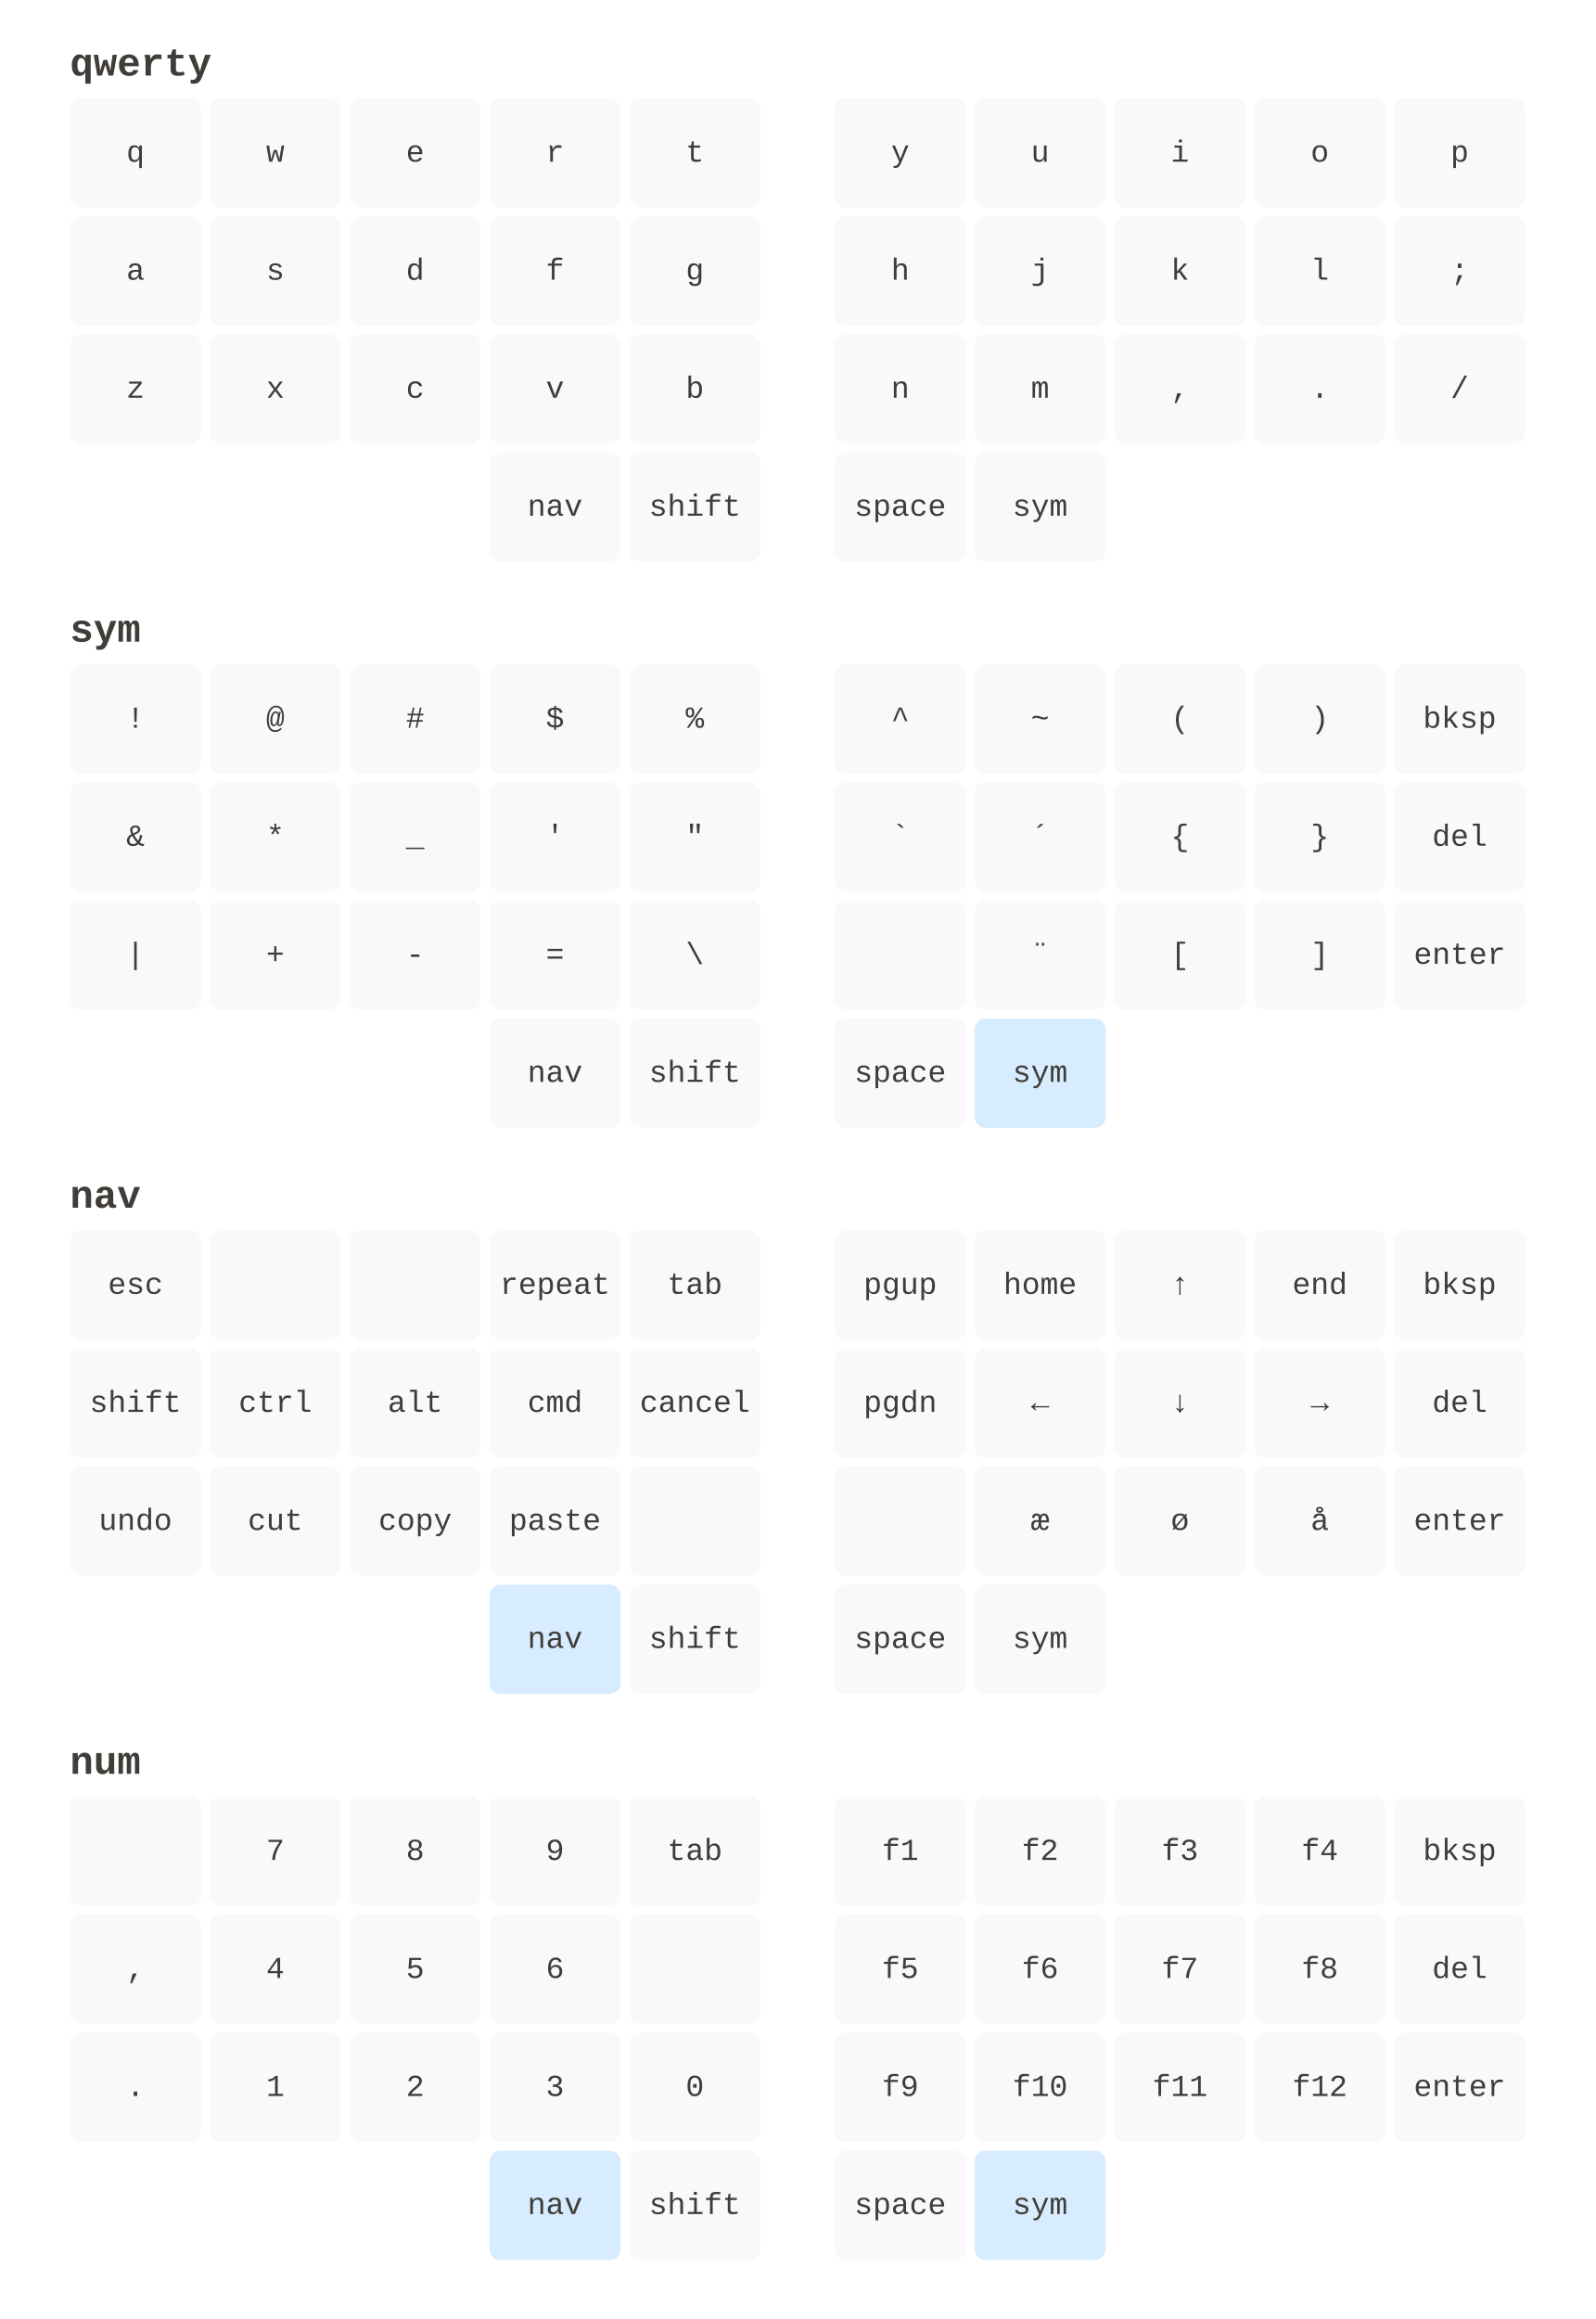
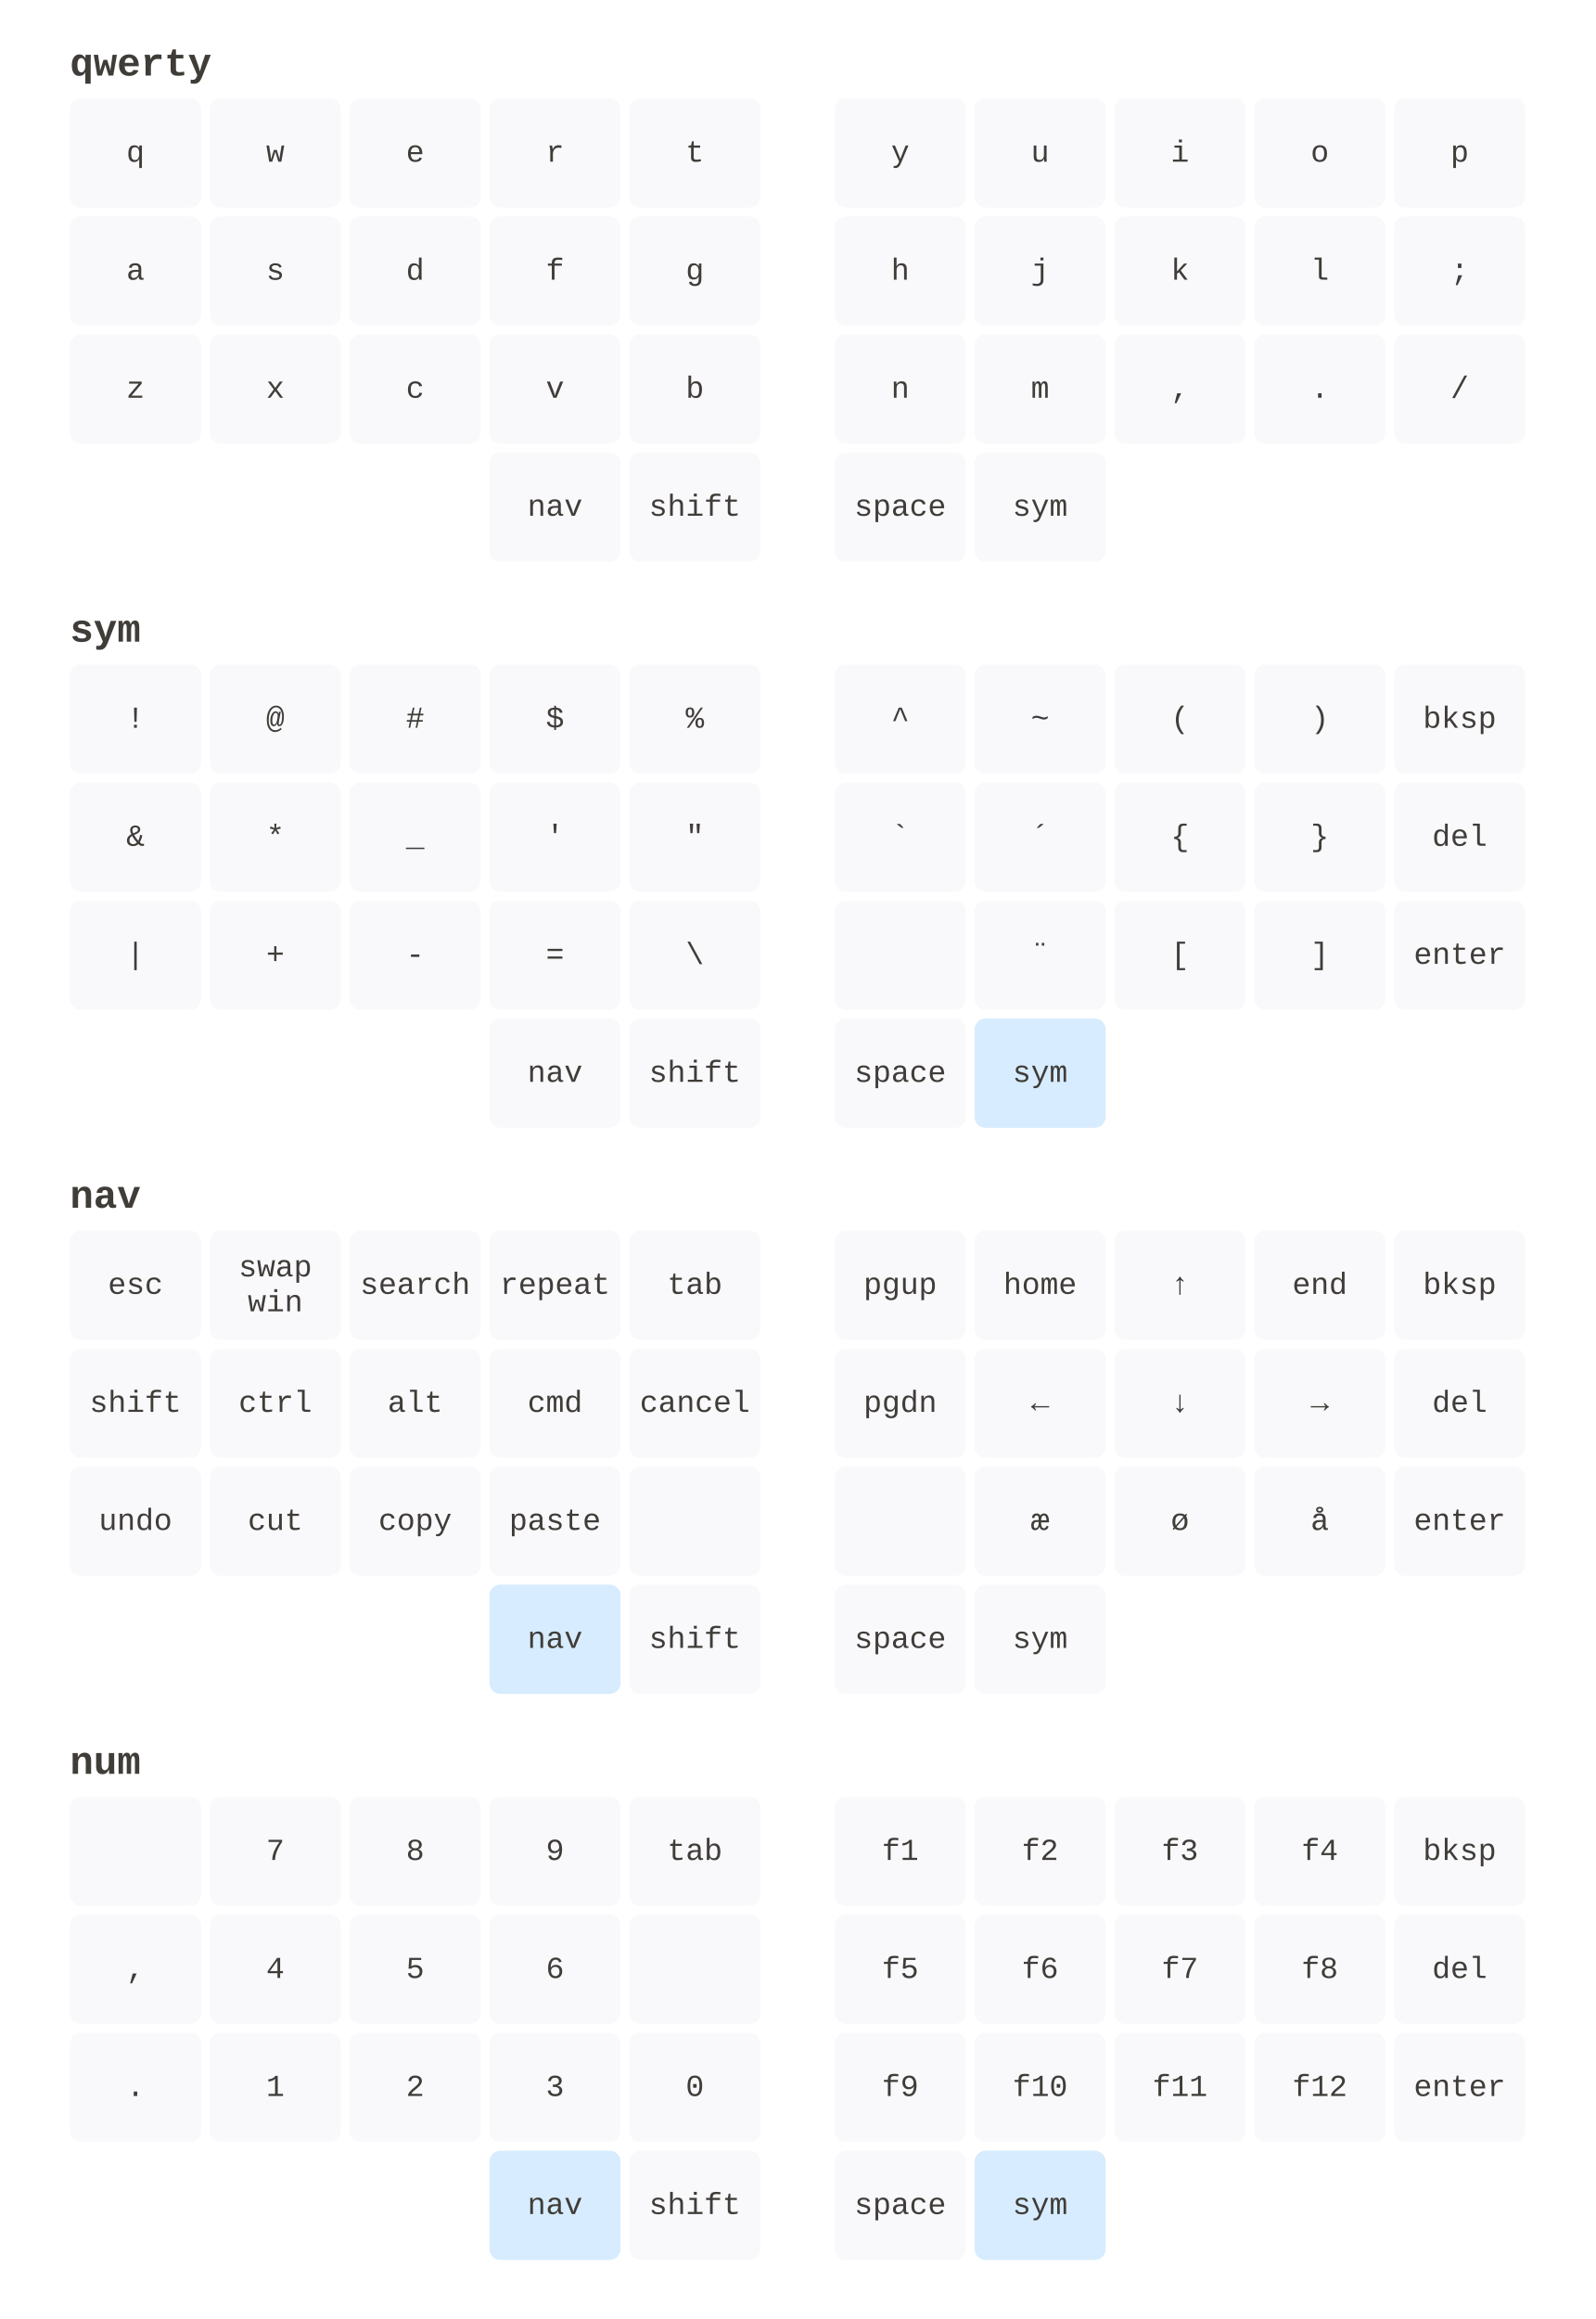
<svg xmlns="http://www.w3.org/2000/svg" width="730" height="1061" viewBox="0 0 730 1061">
  <style>
svg {
    font-family: SFMono-Regular,Consolas,Liberation Mono,Menlo,monospace;
    font-size: 14px;
    font-kerning: normal;
    text-rendering: optimizeLegibility;
}
rect {
    fill: #F9F9FC;
}
text {
    fill: #403d39;
    text-anchor: middle;
    dominant-baseline: middle;
}
.hold {
    fill: #D7ECFE;
}
.layer {
    fill: #403d39;
    text-anchor: start;
    dominant-baseline: hanging;
    font-weight: bold;
    font-size: 18px;
}
</style>
  <text x="32" y="25" class="layer">qwerty</text>
  <rect x="32" y="45" width="60" height="50" rx="5" ry="5" />
  <text x="62" y="70">q</text>
  <rect x="96" y="45" width="60" height="50" rx="5" ry="5" />
  <text x="126" y="70">w</text>
  <rect x="160" y="45" width="60" height="50" rx="5" ry="5" />
  <text x="190" y="70">e</text>
  <rect x="224" y="45" width="60" height="50" rx="5" ry="5" />
  <text x="254" y="70">r</text>
  <rect x="288" y="45" width="60" height="50" rx="5" ry="5" />
  <text x="318" y="70">t</text>
  <rect x="32" y="99" width="60" height="50" rx="5" ry="5" />
  <text x="62" y="124">a</text>
  <rect x="96" y="99" width="60" height="50" rx="5" ry="5" />
  <text x="126" y="124">s</text>
  <rect x="160" y="99" width="60" height="50" rx="5" ry="5" />
  <text x="190" y="124">d</text>
  <rect x="224" y="99" width="60" height="50" rx="5" ry="5" />
  <text x="254" y="124">f</text>
  <rect x="288" y="99" width="60" height="50" rx="5" ry="5" />
  <text x="318" y="124">g</text>
  <rect x="32" y="153" width="60" height="50" rx="5" ry="5" />
  <text x="62" y="178">z</text>
  <rect x="96" y="153" width="60" height="50" rx="5" ry="5" />
  <text x="126" y="178">x</text>
  <rect x="160" y="153" width="60" height="50" rx="5" ry="5" />
  <text x="190" y="178">c</text>
  <rect x="224" y="153" width="60" height="50" rx="5" ry="5" />
  <text x="254" y="178">v</text>
  <rect x="288" y="153" width="60" height="50" rx="5" ry="5" />
  <text x="318" y="178">b</text>
  <rect x="382" y="45" width="60" height="50" rx="5" ry="5" />
  <text x="412" y="70">y</text>
  <rect x="446" y="45" width="60" height="50" rx="5" ry="5" />
  <text x="476" y="70">u</text>
  <rect x="510" y="45" width="60" height="50" rx="5" ry="5" />
  <text x="540" y="70">i</text>
  <rect x="574" y="45" width="60" height="50" rx="5" ry="5" />
  <text x="604" y="70">o</text>
  <rect x="638" y="45" width="60" height="50" rx="5" ry="5" />
  <text x="668" y="70">p</text>
  <rect x="382" y="99" width="60" height="50" rx="5" ry="5" />
  <text x="412" y="124">h</text>
  <rect x="446" y="99" width="60" height="50" rx="5" ry="5" />
  <text x="476" y="124">j</text>
  <rect x="510" y="99" width="60" height="50" rx="5" ry="5" />
  <text x="540" y="124">k</text>
  <rect x="574" y="99" width="60" height="50" rx="5" ry="5" />
  <text x="604" y="124">l</text>
  <rect x="638" y="99" width="60" height="50" rx="5" ry="5" />
  <text x="668" y="124">;</text>
  <rect x="382" y="153" width="60" height="50" rx="5" ry="5" />
  <text x="412" y="178">n</text>
  <rect x="446" y="153" width="60" height="50" rx="5" ry="5" />
  <text x="476" y="178">m</text>
  <rect x="510" y="153" width="60" height="50" rx="5" ry="5" />
  <text x="540" y="178">,</text>
  <rect x="574" y="153" width="60" height="50" rx="5" ry="5" />
  <text x="604" y="178">.</text>
  <rect x="638" y="153" width="60" height="50" rx="5" ry="5" />
  <text x="668" y="178">/</text>
  <rect x="224" y="207" width="60" height="50" rx="5" ry="5" />
  <text x="254" y="232">nav</text>
  <rect x="288" y="207" width="60" height="50" rx="5" ry="5" />
  <text x="318" y="232">shift</text>
  <rect x="382" y="207" width="60" height="50" rx="5" ry="5" />
  <text x="412" y="232">space</text>
  <rect x="446" y="207" width="60" height="50" rx="5" ry="5" />
  <text x="476" y="232">sym</text>
  <text x="32" y="284" class="layer">sym</text>
  <rect x="32" y="304" width="60" height="50" rx="5" ry="5" />
  <text x="62" y="329">!</text>
  <rect x="96" y="304" width="60" height="50" rx="5" ry="5" />
  <text x="126" y="329">@</text>
  <rect x="160" y="304" width="60" height="50" rx="5" ry="5" />
  <text x="190" y="329">#</text>
  <rect x="224" y="304" width="60" height="50" rx="5" ry="5" />
  <text x="254" y="329">$</text>
  <rect x="288" y="304" width="60" height="50" rx="5" ry="5" />
  <text x="318" y="329">%</text>
  <rect x="32" y="358" width="60" height="50" rx="5" ry="5" />
  <text x="62" y="383">&amp;</text>
  <rect x="96" y="358" width="60" height="50" rx="5" ry="5" />
  <text x="126" y="383">*</text>
  <rect x="160" y="358" width="60" height="50" rx="5" ry="5" />
  <text x="190" y="383">_</text>
  <rect x="224" y="358" width="60" height="50" rx="5" ry="5" />
  <text x="254" y="383">'</text>
  <rect x="288" y="358" width="60" height="50" rx="5" ry="5" />
  <text x="318" y="383">"</text>
  <rect x="32" y="412" width="60" height="50" rx="5" ry="5" />
  <text x="62" y="437">|</text>
  <rect x="96" y="412" width="60" height="50" rx="5" ry="5" />
  <text x="126" y="437">+</text>
  <rect x="160" y="412" width="60" height="50" rx="5" ry="5" />
  <text x="190" y="437">-</text>
  <rect x="224" y="412" width="60" height="50" rx="5" ry="5" />
  <text x="254" y="437">=</text>
  <rect x="288" y="412" width="60" height="50" rx="5" ry="5" />
  <text x="318" y="437">\</text>
  <rect x="382" y="304" width="60" height="50" rx="5" ry="5" />
  <text x="412" y="329">^</text>
  <rect x="446" y="304" width="60" height="50" rx="5" ry="5" />
  <text x="476" y="329">~</text>
  <rect x="510" y="304" width="60" height="50" rx="5" ry="5" />
  <text x="540" y="329">(</text>
  <rect x="574" y="304" width="60" height="50" rx="5" ry="5" />
  <text x="604" y="329">)</text>
  <rect x="638" y="304" width="60" height="50" rx="5" ry="5" />
  <text x="668" y="329">bksp</text>
  <rect x="382" y="358" width="60" height="50" rx="5" ry="5" />
  <text x="412" y="383">`</text>
  <rect x="446" y="358" width="60" height="50" rx="5" ry="5" />
  <text x="476" y="383">´</text>
  <rect x="510" y="358" width="60" height="50" rx="5" ry="5" />
  <text x="540" y="383">{</text>
  <rect x="574" y="358" width="60" height="50" rx="5" ry="5" />
  <text x="604" y="383">}</text>
  <rect x="638" y="358" width="60" height="50" rx="5" ry="5" />
  <text x="668" y="383">del</text>
  <rect x="382" y="412" width="60" height="50" rx="5" ry="5" />
  <text x="412" y="437" />
  <rect x="446" y="412" width="60" height="50" rx="5" ry="5" />
  <text x="476" y="437">¨</text>
  <rect x="510" y="412" width="60" height="50" rx="5" ry="5" />
  <text x="540" y="437">[</text>
  <rect x="574" y="412" width="60" height="50" rx="5" ry="5" />
  <text x="604" y="437">]</text>
  <rect x="638" y="412" width="60" height="50" rx="5" ry="5" />
  <text x="668" y="437">enter</text>
  <rect x="224" y="466" width="60" height="50" rx="5" ry="5" />
  <text x="254" y="491">nav</text>
  <rect x="288" y="466" width="60" height="50" rx="5" ry="5" />
  <text x="318" y="491">shift</text>
  <rect x="382" y="466" width="60" height="50" rx="5" ry="5" />
  <text x="412" y="491">space</text>
  <rect x="446" y="466" width="60" height="50" class="hold" rx="5" ry="5" />
  <text x="476" y="491">sym</text>
  <text x="32" y="543" class="layer">nav</text>
  <rect x="32" y="563" width="60" height="50" rx="5" ry="5" />
  <text x="62" y="588">esc</text>
  <rect x="96" y="563" width="60" height="50" rx="5" ry="5" />
-   <text x="126" y="588" />
+   <text x="126" y="580">swap</text>
+   <text x="126" y="596">win</text>
  <rect x="160" y="563" width="60" height="50" rx="5" ry="5" />
-   <text x="190" y="588" />
+   <text x="190" y="588">search</text>
  <rect x="224" y="563" width="60" height="50" rx="5" ry="5" />
  <text x="254" y="588">repeat</text>
  <rect x="288" y="563" width="60" height="50" rx="5" ry="5" />
  <text x="318" y="588">tab</text>
  <rect x="32" y="617" width="60" height="50" rx="5" ry="5" />
  <text x="62" y="642">shift</text>
  <rect x="96" y="617" width="60" height="50" rx="5" ry="5" />
  <text x="126" y="642">ctrl</text>
  <rect x="160" y="617" width="60" height="50" rx="5" ry="5" />
  <text x="190" y="642">alt</text>
  <rect x="224" y="617" width="60" height="50" rx="5" ry="5" />
  <text x="254" y="642">cmd</text>
  <rect x="288" y="617" width="60" height="50" rx="5" ry="5" />
  <text x="318" y="642">cancel</text>
  <rect x="32" y="671" width="60" height="50" rx="5" ry="5" />
  <text x="62" y="696">undo</text>
  <rect x="96" y="671" width="60" height="50" rx="5" ry="5" />
  <text x="126" y="696">cut</text>
  <rect x="160" y="671" width="60" height="50" rx="5" ry="5" />
  <text x="190" y="696">copy</text>
  <rect x="224" y="671" width="60" height="50" rx="5" ry="5" />
  <text x="254" y="696">paste</text>
  <rect x="288" y="671" width="60" height="50" rx="5" ry="5" />
  <text x="318" y="696" />
  <rect x="382" y="563" width="60" height="50" rx="5" ry="5" />
  <text x="412" y="588">pgup</text>
  <rect x="446" y="563" width="60" height="50" rx="5" ry="5" />
  <text x="476" y="588">home</text>
  <rect x="510" y="563" width="60" height="50" rx="5" ry="5" />
  <text x="540" y="588">↑</text>
  <rect x="574" y="563" width="60" height="50" rx="5" ry="5" />
  <text x="604" y="588">end</text>
  <rect x="638" y="563" width="60" height="50" rx="5" ry="5" />
  <text x="668" y="588">bksp</text>
  <rect x="382" y="617" width="60" height="50" rx="5" ry="5" />
  <text x="412" y="642">pgdn</text>
  <rect x="446" y="617" width="60" height="50" rx="5" ry="5" />
  <text x="476" y="642">←</text>
  <rect x="510" y="617" width="60" height="50" rx="5" ry="5" />
  <text x="540" y="642">↓</text>
  <rect x="574" y="617" width="60" height="50" rx="5" ry="5" />
  <text x="604" y="642">→</text>
  <rect x="638" y="617" width="60" height="50" rx="5" ry="5" />
  <text x="668" y="642">del</text>
  <rect x="382" y="671" width="60" height="50" rx="5" ry="5" />
  <text x="412" y="696" />
  <rect x="446" y="671" width="60" height="50" rx="5" ry="5" />
  <text x="476" y="696">æ</text>
  <rect x="510" y="671" width="60" height="50" rx="5" ry="5" />
  <text x="540" y="696">ø</text>
  <rect x="574" y="671" width="60" height="50" rx="5" ry="5" />
  <text x="604" y="696">å</text>
  <rect x="638" y="671" width="60" height="50" rx="5" ry="5" />
  <text x="668" y="696">enter</text>
  <rect x="224" y="725" width="60" height="50" class="hold" rx="5" ry="5" />
  <text x="254" y="750">nav</text>
  <rect x="288" y="725" width="60" height="50" rx="5" ry="5" />
  <text x="318" y="750">shift</text>
  <rect x="382" y="725" width="60" height="50" rx="5" ry="5" />
  <text x="412" y="750">space</text>
  <rect x="446" y="725" width="60" height="50" rx="5" ry="5" />
  <text x="476" y="750">sym</text>
  <text x="32" y="802" class="layer">num</text>
  <rect x="32" y="822" width="60" height="50" rx="5" ry="5" />
  <text x="62" y="847" />
  <rect x="96" y="822" width="60" height="50" rx="5" ry="5" />
  <text x="126" y="847">7</text>
  <rect x="160" y="822" width="60" height="50" rx="5" ry="5" />
  <text x="190" y="847">8</text>
  <rect x="224" y="822" width="60" height="50" rx="5" ry="5" />
  <text x="254" y="847">9</text>
  <rect x="288" y="822" width="60" height="50" rx="5" ry="5" />
  <text x="318" y="847">tab</text>
  <rect x="32" y="876" width="60" height="50" rx="5" ry="5" />
  <text x="62" y="901">,</text>
  <rect x="96" y="876" width="60" height="50" rx="5" ry="5" />
  <text x="126" y="901">4</text>
  <rect x="160" y="876" width="60" height="50" rx="5" ry="5" />
  <text x="190" y="901">5</text>
  <rect x="224" y="876" width="60" height="50" rx="5" ry="5" />
  <text x="254" y="901">6</text>
  <rect x="288" y="876" width="60" height="50" rx="5" ry="5" />
  <text x="318" y="901" />
  <rect x="32" y="930" width="60" height="50" rx="5" ry="5" />
  <text x="62" y="955">.</text>
  <rect x="96" y="930" width="60" height="50" rx="5" ry="5" />
  <text x="126" y="955">1</text>
  <rect x="160" y="930" width="60" height="50" rx="5" ry="5" />
  <text x="190" y="955">2</text>
  <rect x="224" y="930" width="60" height="50" rx="5" ry="5" />
  <text x="254" y="955">3</text>
  <rect x="288" y="930" width="60" height="50" rx="5" ry="5" />
  <text x="318" y="955">0</text>
  <rect x="382" y="822" width="60" height="50" rx="5" ry="5" />
  <text x="412" y="847">f1</text>
  <rect x="446" y="822" width="60" height="50" rx="5" ry="5" />
  <text x="476" y="847">f2</text>
  <rect x="510" y="822" width="60" height="50" rx="5" ry="5" />
  <text x="540" y="847">f3</text>
  <rect x="574" y="822" width="60" height="50" rx="5" ry="5" />
  <text x="604" y="847">f4</text>
  <rect x="638" y="822" width="60" height="50" rx="5" ry="5" />
  <text x="668" y="847">bksp</text>
  <rect x="382" y="876" width="60" height="50" rx="5" ry="5" />
  <text x="412" y="901">f5</text>
  <rect x="446" y="876" width="60" height="50" rx="5" ry="5" />
  <text x="476" y="901">f6</text>
  <rect x="510" y="876" width="60" height="50" rx="5" ry="5" />
  <text x="540" y="901">f7</text>
  <rect x="574" y="876" width="60" height="50" rx="5" ry="5" />
  <text x="604" y="901">f8</text>
  <rect x="638" y="876" width="60" height="50" rx="5" ry="5" />
  <text x="668" y="901">del</text>
  <rect x="382" y="930" width="60" height="50" rx="5" ry="5" />
  <text x="412" y="955">f9</text>
  <rect x="446" y="930" width="60" height="50" rx="5" ry="5" />
  <text x="476" y="955">f10</text>
  <rect x="510" y="930" width="60" height="50" rx="5" ry="5" />
  <text x="540" y="955">f11</text>
  <rect x="574" y="930" width="60" height="50" rx="5" ry="5" />
  <text x="604" y="955">f12</text>
  <rect x="638" y="930" width="60" height="50" rx="5" ry="5" />
  <text x="668" y="955">enter</text>
  <rect x="224" y="984" width="60" height="50" class="hold" rx="5" ry="5" />
  <text x="254" y="1009">nav</text>
  <rect x="288" y="984" width="60" height="50" rx="5" ry="5" />
  <text x="318" y="1009">shift</text>
  <rect x="382" y="984" width="60" height="50" rx="5" ry="5" />
  <text x="412" y="1009">space</text>
  <rect x="446" y="984" width="60" height="50" class="hold" rx="5" ry="5" />
  <text x="476" y="1009">sym</text>
</svg>
